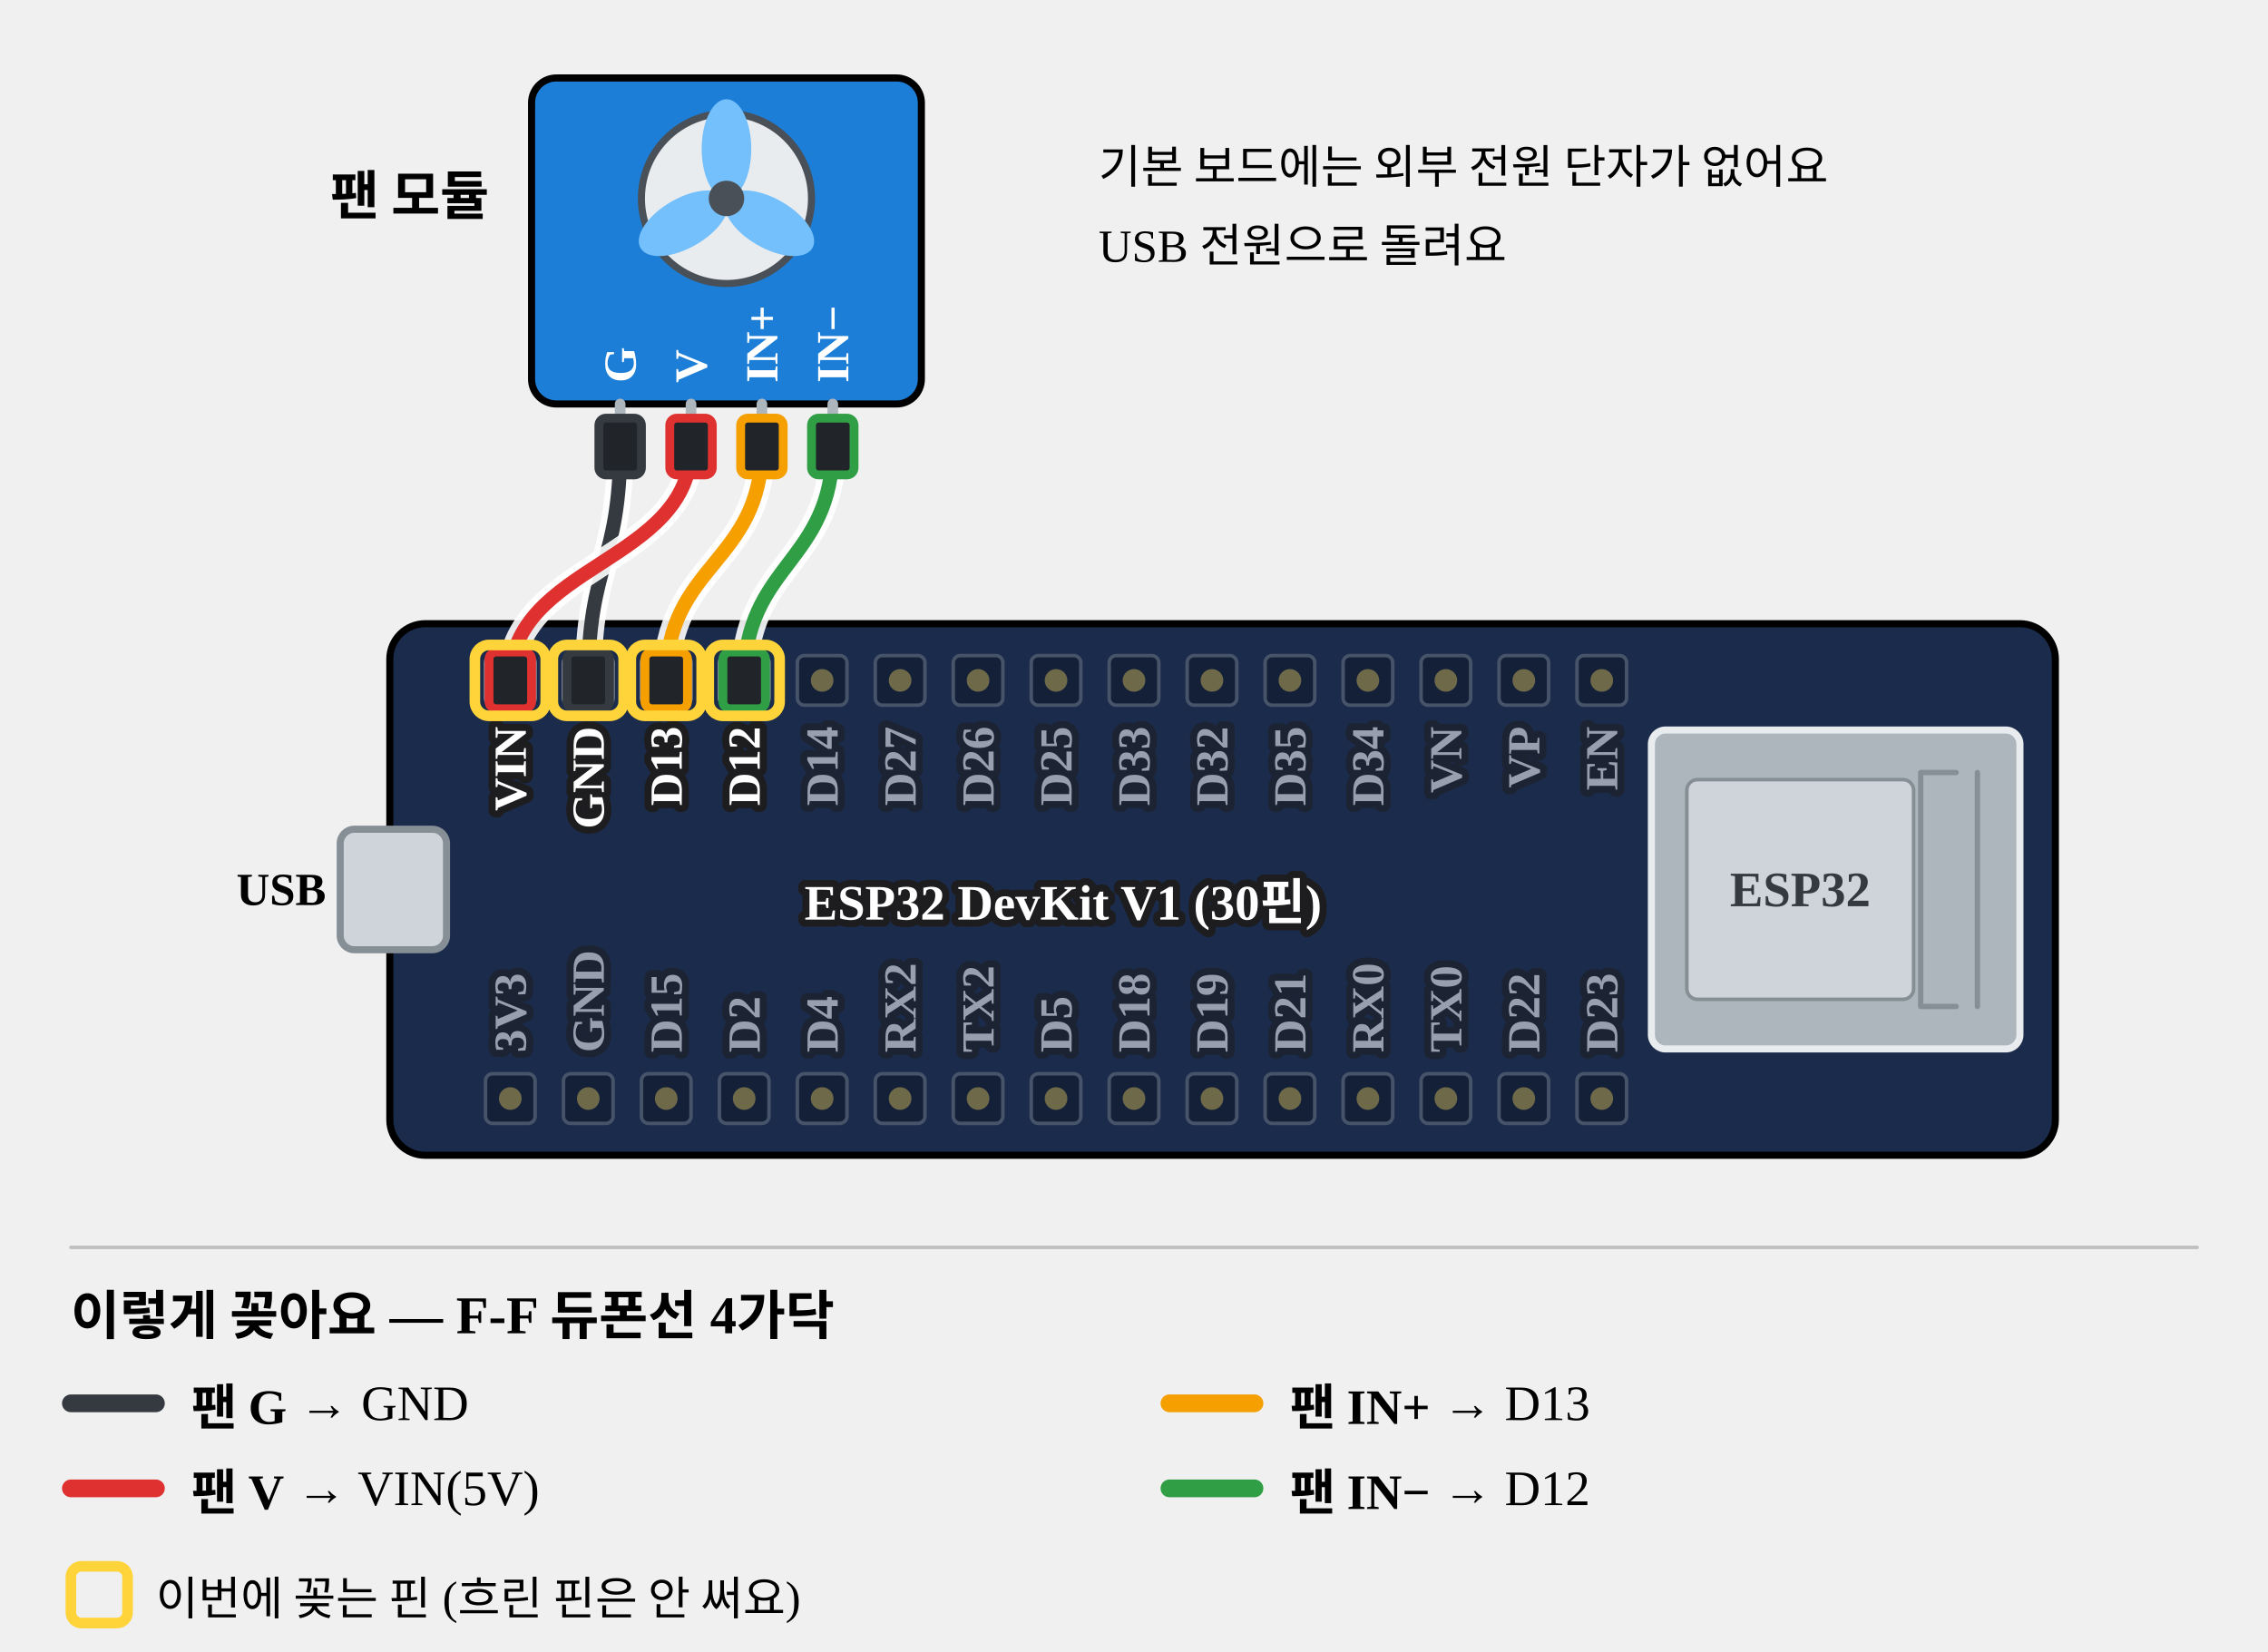
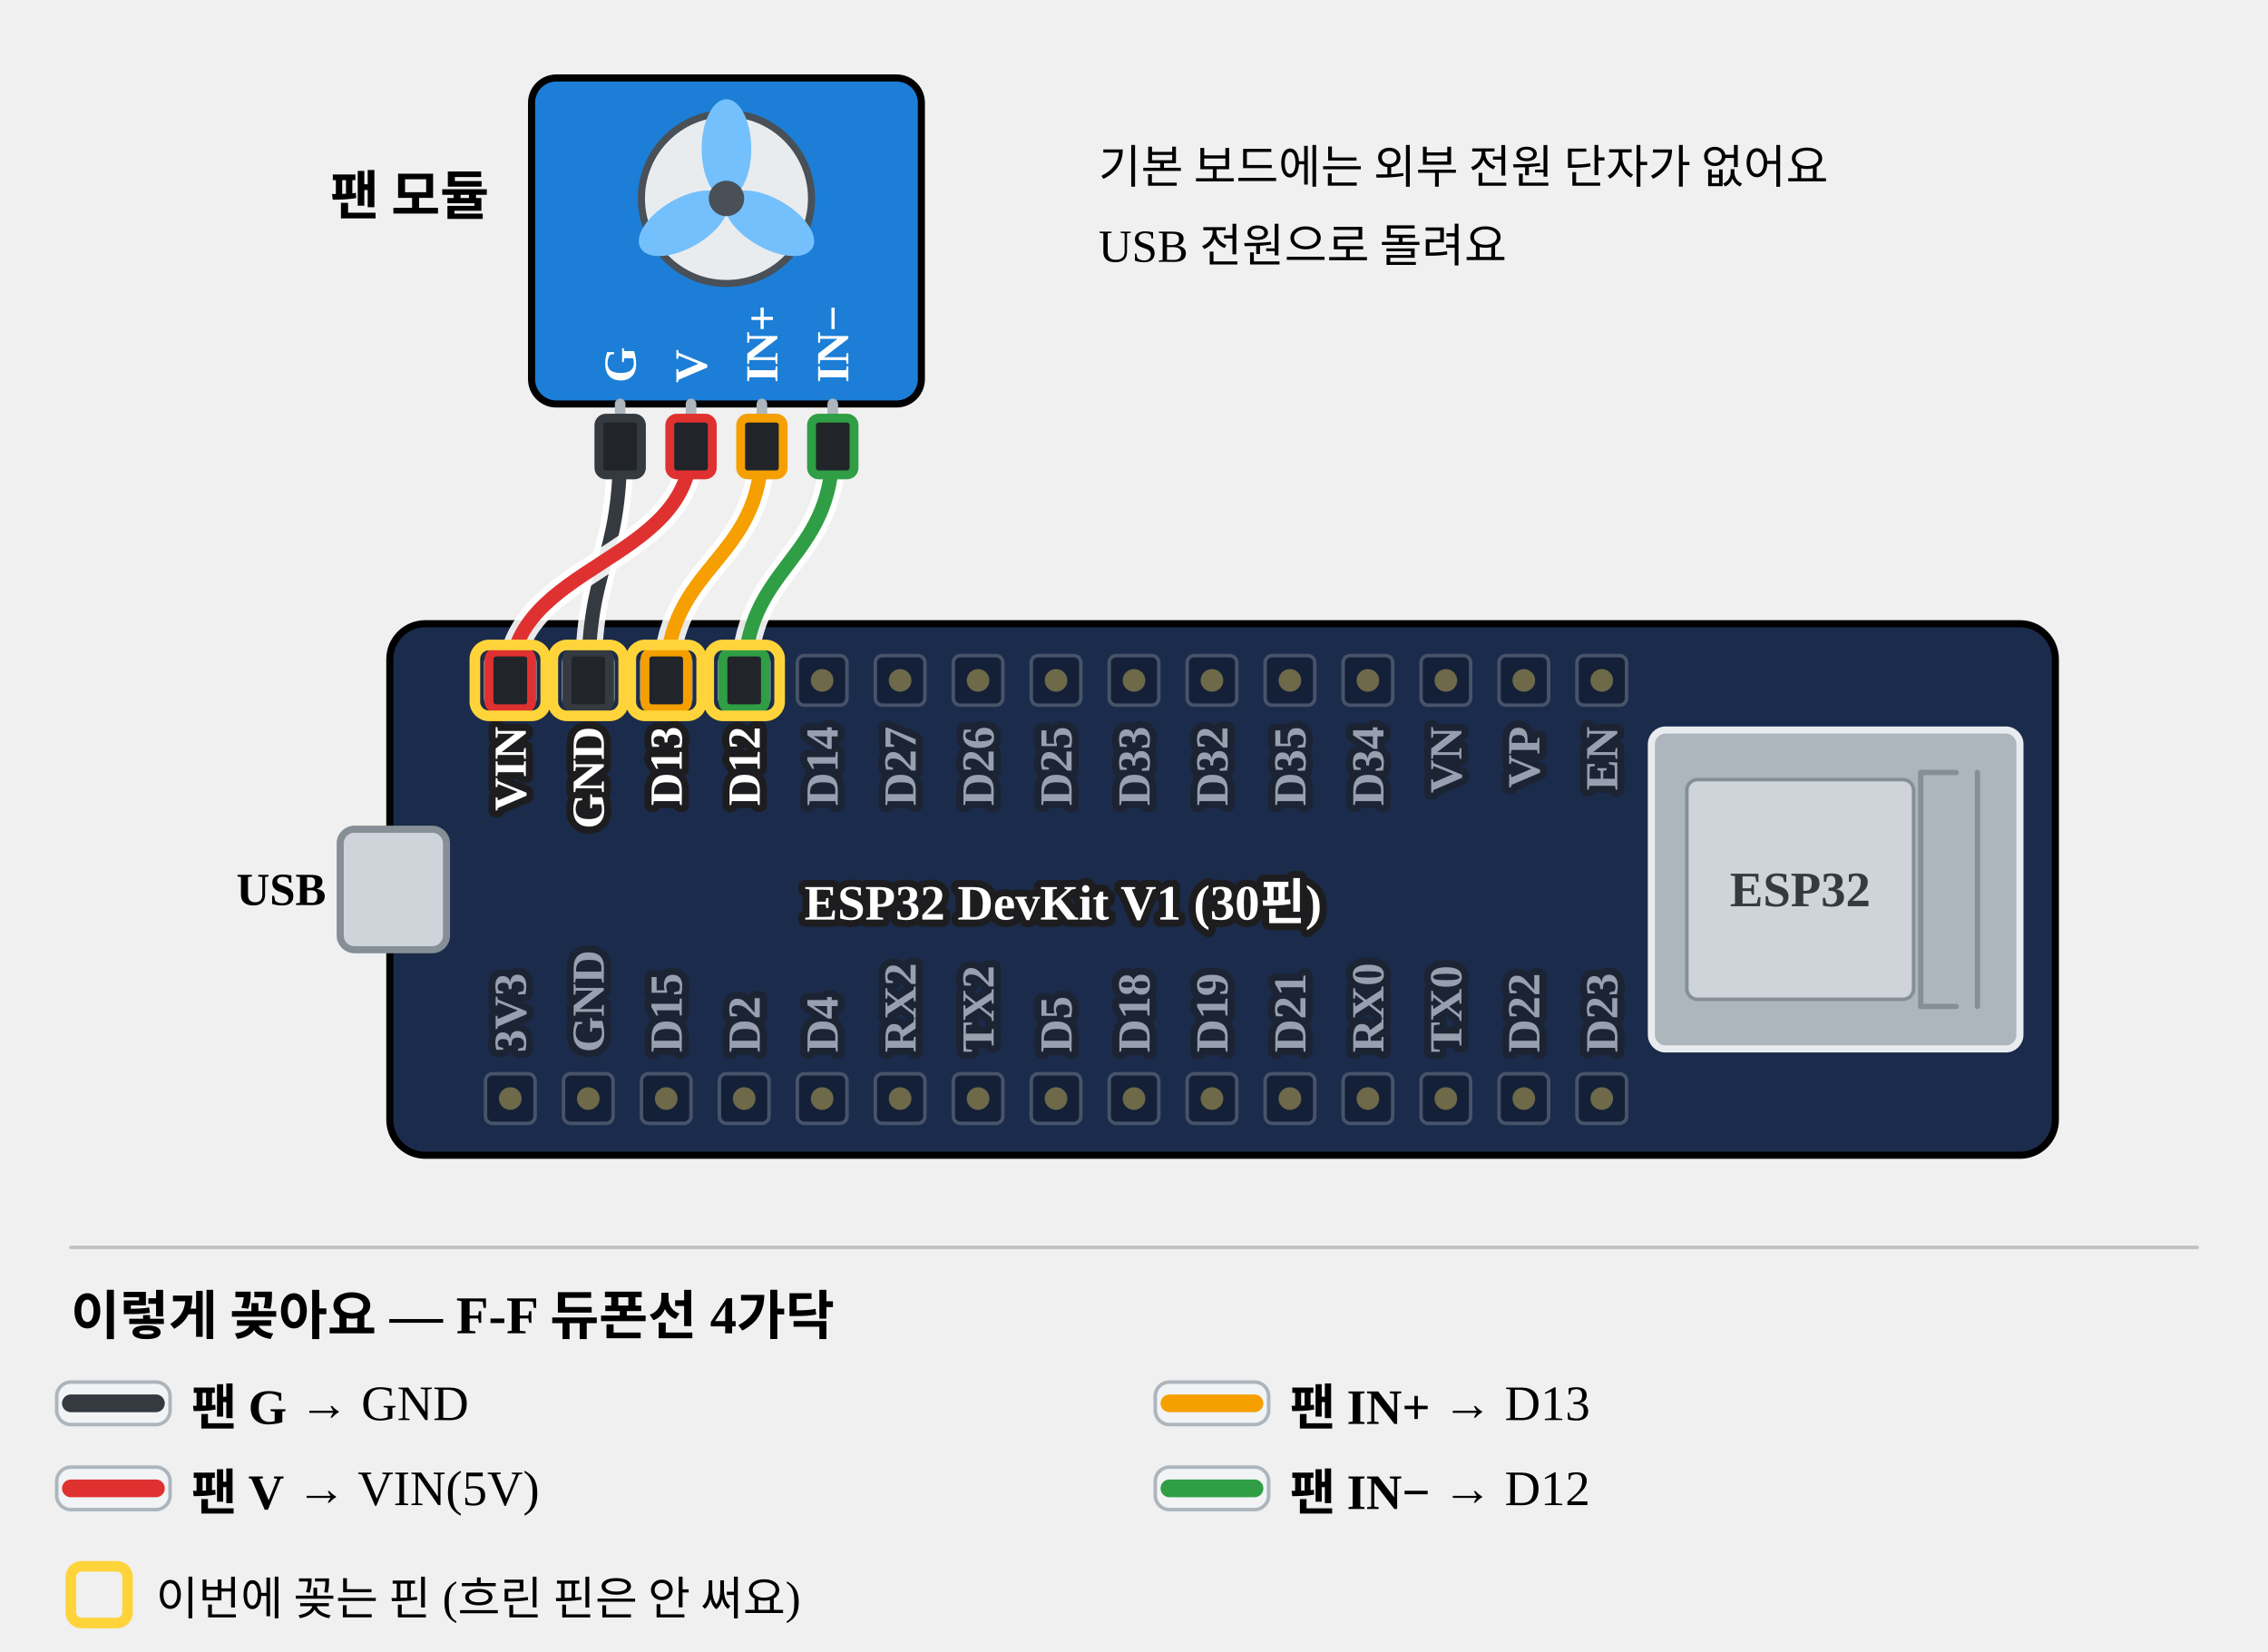
<svg xmlns="http://www.w3.org/2000/svg" viewBox="0 0 640 466" role="img" aria-labelledby="fwk-title" font-family="inherit" fill="none" stroke="currentColor" stroke-width="2" stroke-linecap="round" stroke-linejoin="round">
  <rect x="110" y="176" width="470" height="150" rx="10" fill="#1b2b4b" stroke="currentColor" />
  <rect x="96" y="234" width="30" height="34" rx="4" fill="#ced4da" stroke="#868e96" />
  <rect x="466" y="206" width="104" height="90" rx="4" fill="#adb5bd" stroke="#e9ecef" />
  <path d="M552 218 h-10 v66 h10 M558 218 v66" stroke="#868e96" stroke-width="1.5" />
  <rect x="476" y="220" width="64" height="62" rx="3" fill="#ced4da" stroke="#868e96" stroke-width="1" />
  <text x="508" y="251" text-anchor="middle" dominant-baseline="central" font-size="14" font-weight="700" fill="#343a40" stroke="none">ESP32</text>
  <g opacity="1">
    <rect x="137" y="185" width="14" height="14" rx="2" fill="#0b0f19" stroke="#868e96" stroke-width="1" />
    <circle cx="144" cy="192" r="3.2" fill="#e8c547" stroke="none" />
  </g>
  <g opacity="1">
    <rect x="159" y="185" width="14" height="14" rx="2" fill="#0b0f19" stroke="#868e96" stroke-width="1" />
    <circle cx="166" cy="192" r="3.2" fill="#e8c547" stroke="none" />
  </g>
  <g opacity="1">
    <rect x="181" y="185" width="14" height="14" rx="2" fill="#0b0f19" stroke="#868e96" stroke-width="1" />
    <circle cx="188" cy="192" r="3.2" fill="#e8c547" stroke="none" />
  </g>
  <g opacity="1">
    <rect x="203" y="185" width="14" height="14" rx="2" fill="#0b0f19" stroke="#868e96" stroke-width="1" />
    <circle cx="210" cy="192" r="3.2" fill="#e8c547" stroke="none" />
  </g>
  <g opacity="0.4">
    <rect x="225" y="185" width="14" height="14" rx="2" fill="#0b0f19" stroke="#868e96" stroke-width="1" />
    <circle cx="232" cy="192" r="3.2" fill="#e8c547" stroke="none" />
  </g>
  <g opacity="0.4">
    <rect x="247" y="185" width="14" height="14" rx="2" fill="#0b0f19" stroke="#868e96" stroke-width="1" />
    <circle cx="254" cy="192" r="3.2" fill="#e8c547" stroke="none" />
  </g>
  <g opacity="0.4">
    <rect x="269" y="185" width="14" height="14" rx="2" fill="#0b0f19" stroke="#868e96" stroke-width="1" />
    <circle cx="276" cy="192" r="3.2" fill="#e8c547" stroke="none" />
  </g>
  <g opacity="0.4">
    <rect x="291" y="185" width="14" height="14" rx="2" fill="#0b0f19" stroke="#868e96" stroke-width="1" />
    <circle cx="298" cy="192" r="3.2" fill="#e8c547" stroke="none" />
  </g>
  <g opacity="0.4">
    <rect x="313" y="185" width="14" height="14" rx="2" fill="#0b0f19" stroke="#868e96" stroke-width="1" />
    <circle cx="320" cy="192" r="3.2" fill="#e8c547" stroke="none" />
  </g>
  <g opacity="0.4">
    <rect x="335" y="185" width="14" height="14" rx="2" fill="#0b0f19" stroke="#868e96" stroke-width="1" />
    <circle cx="342" cy="192" r="3.2" fill="#e8c547" stroke="none" />
  </g>
  <g opacity="0.4">
    <rect x="357" y="185" width="14" height="14" rx="2" fill="#0b0f19" stroke="#868e96" stroke-width="1" />
    <circle cx="364" cy="192" r="3.2" fill="#e8c547" stroke="none" />
  </g>
  <g opacity="0.4">
    <rect x="379" y="185" width="14" height="14" rx="2" fill="#0b0f19" stroke="#868e96" stroke-width="1" />
    <circle cx="386" cy="192" r="3.2" fill="#e8c547" stroke="none" />
  </g>
  <g opacity="0.4">
    <rect x="401" y="185" width="14" height="14" rx="2" fill="#0b0f19" stroke="#868e96" stroke-width="1" />
    <circle cx="408" cy="192" r="3.2" fill="#e8c547" stroke="none" />
  </g>
  <g opacity="0.4">
    <rect x="423" y="185" width="14" height="14" rx="2" fill="#0b0f19" stroke="#868e96" stroke-width="1" />
    <circle cx="430" cy="192" r="3.2" fill="#e8c547" stroke="none" />
  </g>
  <g opacity="0.4">
    <rect x="445" y="185" width="14" height="14" rx="2" fill="#0b0f19" stroke="#868e96" stroke-width="1" />
    <circle cx="452" cy="192" r="3.2" fill="#e8c547" stroke="none" />
  </g>
  <g opacity="0.4">
    <rect x="137" y="303" width="14" height="14" rx="2" fill="#0b0f19" stroke="#868e96" stroke-width="1" />
    <circle cx="144" cy="310" r="3.2" fill="#e8c547" stroke="none" />
  </g>
  <g opacity="0.4">
    <rect x="159" y="303" width="14" height="14" rx="2" fill="#0b0f19" stroke="#868e96" stroke-width="1" />
    <circle cx="166" cy="310" r="3.2" fill="#e8c547" stroke="none" />
  </g>
  <g opacity="0.4">
    <rect x="181" y="303" width="14" height="14" rx="2" fill="#0b0f19" stroke="#868e96" stroke-width="1" />
    <circle cx="188" cy="310" r="3.2" fill="#e8c547" stroke="none" />
  </g>
  <g opacity="0.4">
    <rect x="203" y="303" width="14" height="14" rx="2" fill="#0b0f19" stroke="#868e96" stroke-width="1" />
    <circle cx="210" cy="310" r="3.2" fill="#e8c547" stroke="none" />
  </g>
  <g opacity="0.4">
    <rect x="225" y="303" width="14" height="14" rx="2" fill="#0b0f19" stroke="#868e96" stroke-width="1" />
    <circle cx="232" cy="310" r="3.2" fill="#e8c547" stroke="none" />
  </g>
  <g opacity="0.4">
    <rect x="247" y="303" width="14" height="14" rx="2" fill="#0b0f19" stroke="#868e96" stroke-width="1" />
    <circle cx="254" cy="310" r="3.2" fill="#e8c547" stroke="none" />
  </g>
  <g opacity="0.4">
    <rect x="269" y="303" width="14" height="14" rx="2" fill="#0b0f19" stroke="#868e96" stroke-width="1" />
    <circle cx="276" cy="310" r="3.2" fill="#e8c547" stroke="none" />
  </g>
  <g opacity="0.4">
    <rect x="291" y="303" width="14" height="14" rx="2" fill="#0b0f19" stroke="#868e96" stroke-width="1" />
    <circle cx="298" cy="310" r="3.2" fill="#e8c547" stroke="none" />
  </g>
  <g opacity="0.4">
    <rect x="313" y="303" width="14" height="14" rx="2" fill="#0b0f19" stroke="#868e96" stroke-width="1" />
    <circle cx="320" cy="310" r="3.2" fill="#e8c547" stroke="none" />
  </g>
  <g opacity="0.4">
    <rect x="335" y="303" width="14" height="14" rx="2" fill="#0b0f19" stroke="#868e96" stroke-width="1" />
    <circle cx="342" cy="310" r="3.2" fill="#e8c547" stroke="none" />
  </g>
  <g opacity="0.4">
    <rect x="357" y="303" width="14" height="14" rx="2" fill="#0b0f19" stroke="#868e96" stroke-width="1" />
    <circle cx="364" cy="310" r="3.2" fill="#e8c547" stroke="none" />
  </g>
  <g opacity="0.4">
    <rect x="379" y="303" width="14" height="14" rx="2" fill="#0b0f19" stroke="#868e96" stroke-width="1" />
    <circle cx="386" cy="310" r="3.2" fill="#e8c547" stroke="none" />
  </g>
  <g opacity="0.4">
    <rect x="401" y="303" width="14" height="14" rx="2" fill="#0b0f19" stroke="#868e96" stroke-width="1" />
    <circle cx="408" cy="310" r="3.2" fill="#e8c547" stroke="none" />
  </g>
  <g opacity="0.4">
    <rect x="423" y="303" width="14" height="14" rx="2" fill="#0b0f19" stroke="#868e96" stroke-width="1" />
    <circle cx="430" cy="310" r="3.2" fill="#e8c547" stroke="none" />
  </g>
  <g opacity="0.4">
    <rect x="445" y="303" width="14" height="14" rx="2" fill="#0b0f19" stroke="#868e96" stroke-width="1" />
    <circle cx="452" cy="310" r="3.2" fill="#e8c547" stroke="none" />
  </g>
  <rect x="150" y="22" width="110" height="92" rx="7" fill="#1c7ed6" stroke="currentColor" />
  <circle cx="205" cy="56" r="24" fill="#e9ecef" stroke="#495057" />
  <ellipse cx="205" cy="42" rx="7" ry="14" fill="#74c0fc" stroke="none" transform="rotate(0 205 56)" />
  <ellipse cx="205" cy="42" rx="7" ry="14" fill="#74c0fc" stroke="none" transform="rotate(120 205 56)" />
  <ellipse cx="205" cy="42" rx="7" ry="14" fill="#74c0fc" stroke="none" transform="rotate(240 205 56)" />
  <circle cx="205" cy="56" r="5" fill="#495057" stroke="none" />
  <path d="M175 114 V126" stroke="#adb5bd" stroke-width="3" />
  <text x="175" y="108" transform="rotate(-90 175 108)" dominant-baseline="central" font-size="13" font-weight="700" fill="#ffffff" stroke="none">G</text>
  <path d="M195 114 V126" stroke="#adb5bd" stroke-width="3" />
  <text x="195" y="108" transform="rotate(-90 195 108)" dominant-baseline="central" font-size="13" font-weight="700" fill="#ffffff" stroke="none">V</text>
  <path d="M215 114 V126" stroke="#adb5bd" stroke-width="3" />
  <text x="215" y="108" transform="rotate(-90 215 108)" dominant-baseline="central" font-size="13" font-weight="700" fill="#ffffff" stroke="none">IN+</text>
  <path d="M235 114 V126" stroke="#adb5bd" stroke-width="3" />
  <text x="235" y="108" transform="rotate(-90 235 108)" dominant-baseline="central" font-size="13" font-weight="700" fill="#ffffff" stroke="none">IN−</text>
  <text x="138" y="54" text-anchor="end" dominant-baseline="central" font-size="15" font-weight="700" fill="currentColor" stroke="none">팬 모듈</text>
  <text x="310" y="46" text-anchor="start" dominant-baseline="central" font-size="13" fill="currentColor" stroke="none">기본 보드에는 외부 전원 단자가 없어요</text>
  <text x="310" y="66" text-anchor="start" dominant-baseline="central" font-size="13" fill="currentColor" stroke="none">USB 전원으로 돌려요</text>
  <path d="M175 126 C175 159 166 159 166 192" stroke="#ffffff" stroke-width="7.5" stroke-opacity="0.9" />
  <path d="M175 126 C175 159 166 159 166 192" stroke="#343a40" stroke-width="4" />
  <rect x="169" y="118" width="12" height="16" rx="2" fill="#212529" stroke="#343a40" stroke-width="2.5" />
  <rect x="160" y="184" width="12" height="16" rx="2" fill="#212529" stroke="#343a40" stroke-width="2.5" />
  <path d="M195 126 C195 159 144 159 144 192" stroke="#ffffff" stroke-width="7.5" stroke-opacity="0.9" />
  <path d="M195 126 C195 159 144 159 144 192" stroke="#e03131" stroke-width="4" />
  <rect x="189" y="118" width="12" height="16" rx="2" fill="#212529" stroke="#e03131" stroke-width="2.5" />
  <rect x="138" y="184" width="12" height="16" rx="2" fill="#212529" stroke="#e03131" stroke-width="2.5" />
  <path d="M215 126 C215 159 188 159 188 192" stroke="#ffffff" stroke-width="7.5" stroke-opacity="0.9" />
  <path d="M215 126 C215 159 188 159 188 192" stroke="#f59f00" stroke-width="4" />
  <rect x="209" y="118" width="12" height="16" rx="2" fill="#212529" stroke="#f59f00" stroke-width="2.5" />
  <rect x="182" y="184" width="12" height="16" rx="2" fill="#212529" stroke="#f59f00" stroke-width="2.5" />
  <path d="M235 126 C235 159 210 159 210 192" stroke="#ffffff" stroke-width="7.5" stroke-opacity="0.9" />
  <path d="M235 126 C235 159 210 159 210 192" stroke="#2f9e44" stroke-width="4" />
  <rect x="229" y="118" width="12" height="16" rx="2" fill="#212529" stroke="#2f9e44" stroke-width="2.5" />
  <rect x="204" y="184" width="12" height="16" rx="2" fill="#212529" stroke="#2f9e44" stroke-width="2.5" />
  <text x="92" y="251" text-anchor="end" dominant-baseline="central" font-size="13" font-weight="700" fill="currentColor" stroke="none">USB</text>
  <text x="300" y="251" text-anchor="middle" dominant-baseline="central" font-size="14" font-weight="700" fill="#ffffff" stroke="#1d1d1f" stroke-width="4" paint-order="stroke" opacity="1">ESP32 DevKit V1 (30핀)</text>
  <text x="144" y="205" transform="rotate(-90 144 205)" text-anchor="end" dominant-baseline="central" font-size="13" font-weight="700" fill="#ffffff" stroke="#1d1d1f" stroke-width="4" paint-order="stroke" opacity="1">VIN</text>
  <text x="166" y="205" transform="rotate(-90 166 205)" text-anchor="end" dominant-baseline="central" font-size="13" font-weight="700" fill="#ffffff" stroke="#1d1d1f" stroke-width="4" paint-order="stroke" opacity="1">GND</text>
  <text x="188" y="205" transform="rotate(-90 188 205)" text-anchor="end" dominant-baseline="central" font-size="13" font-weight="700" fill="#ffffff" stroke="#1d1d1f" stroke-width="4" paint-order="stroke" opacity="1">D13</text>
  <text x="210" y="205" transform="rotate(-90 210 205)" text-anchor="end" dominant-baseline="central" font-size="13" font-weight="700" fill="#ffffff" stroke="#1d1d1f" stroke-width="4" paint-order="stroke" opacity="1">D12</text>
  <text x="232" y="205" transform="rotate(-90 232 205)" text-anchor="end" dominant-baseline="central" font-size="13" font-weight="700" fill="#ffffff" stroke="#1d1d1f" stroke-width="4" paint-order="stroke" opacity="0.55">D14</text>
  <text x="254" y="205" transform="rotate(-90 254 205)" text-anchor="end" dominant-baseline="central" font-size="13" font-weight="700" fill="#ffffff" stroke="#1d1d1f" stroke-width="4" paint-order="stroke" opacity="0.55">D27</text>
  <text x="276" y="205" transform="rotate(-90 276 205)" text-anchor="end" dominant-baseline="central" font-size="13" font-weight="700" fill="#ffffff" stroke="#1d1d1f" stroke-width="4" paint-order="stroke" opacity="0.55">D26</text>
  <text x="298" y="205" transform="rotate(-90 298 205)" text-anchor="end" dominant-baseline="central" font-size="13" font-weight="700" fill="#ffffff" stroke="#1d1d1f" stroke-width="4" paint-order="stroke" opacity="0.55">D25</text>
  <text x="320" y="205" transform="rotate(-90 320 205)" text-anchor="end" dominant-baseline="central" font-size="13" font-weight="700" fill="#ffffff" stroke="#1d1d1f" stroke-width="4" paint-order="stroke" opacity="0.55">D33</text>
  <text x="342" y="205" transform="rotate(-90 342 205)" text-anchor="end" dominant-baseline="central" font-size="13" font-weight="700" fill="#ffffff" stroke="#1d1d1f" stroke-width="4" paint-order="stroke" opacity="0.55">D32</text>
  <text x="364" y="205" transform="rotate(-90 364 205)" text-anchor="end" dominant-baseline="central" font-size="13" font-weight="700" fill="#ffffff" stroke="#1d1d1f" stroke-width="4" paint-order="stroke" opacity="0.55">D35</text>
  <text x="386" y="205" transform="rotate(-90 386 205)" text-anchor="end" dominant-baseline="central" font-size="13" font-weight="700" fill="#ffffff" stroke="#1d1d1f" stroke-width="4" paint-order="stroke" opacity="0.55">D34</text>
  <text x="408" y="205" transform="rotate(-90 408 205)" text-anchor="end" dominant-baseline="central" font-size="13" font-weight="700" fill="#ffffff" stroke="#1d1d1f" stroke-width="4" paint-order="stroke" opacity="0.55">VN</text>
  <text x="430" y="205" transform="rotate(-90 430 205)" text-anchor="end" dominant-baseline="central" font-size="13" font-weight="700" fill="#ffffff" stroke="#1d1d1f" stroke-width="4" paint-order="stroke" opacity="0.55">VP</text>
  <text x="452" y="205" transform="rotate(-90 452 205)" text-anchor="end" dominant-baseline="central" font-size="13" font-weight="700" fill="#ffffff" stroke="#1d1d1f" stroke-width="4" paint-order="stroke" opacity="0.55">EN</text>
  <text x="144" y="297" transform="rotate(-90 144 297)" dominant-baseline="central" font-size="13" font-weight="700" fill="#ffffff" stroke="#1d1d1f" stroke-width="4" paint-order="stroke" opacity="0.55">3V3</text>
  <text x="166" y="297" transform="rotate(-90 166 297)" dominant-baseline="central" font-size="13" font-weight="700" fill="#ffffff" stroke="#1d1d1f" stroke-width="4" paint-order="stroke" opacity="0.55">GND</text>
  <text x="188" y="297" transform="rotate(-90 188 297)" dominant-baseline="central" font-size="13" font-weight="700" fill="#ffffff" stroke="#1d1d1f" stroke-width="4" paint-order="stroke" opacity="0.55">D15</text>
  <text x="210" y="297" transform="rotate(-90 210 297)" dominant-baseline="central" font-size="13" font-weight="700" fill="#ffffff" stroke="#1d1d1f" stroke-width="4" paint-order="stroke" opacity="0.55">D2</text>
  <text x="232" y="297" transform="rotate(-90 232 297)" dominant-baseline="central" font-size="13" font-weight="700" fill="#ffffff" stroke="#1d1d1f" stroke-width="4" paint-order="stroke" opacity="0.55">D4</text>
  <text x="254" y="297" transform="rotate(-90 254 297)" dominant-baseline="central" font-size="13" font-weight="700" fill="#ffffff" stroke="#1d1d1f" stroke-width="4" paint-order="stroke" opacity="0.55">RX2</text>
  <text x="276" y="297" transform="rotate(-90 276 297)" dominant-baseline="central" font-size="13" font-weight="700" fill="#ffffff" stroke="#1d1d1f" stroke-width="4" paint-order="stroke" opacity="0.55">TX2</text>
  <text x="298" y="297" transform="rotate(-90 298 297)" dominant-baseline="central" font-size="13" font-weight="700" fill="#ffffff" stroke="#1d1d1f" stroke-width="4" paint-order="stroke" opacity="0.55">D5</text>
  <text x="320" y="297" transform="rotate(-90 320 297)" dominant-baseline="central" font-size="13" font-weight="700" fill="#ffffff" stroke="#1d1d1f" stroke-width="4" paint-order="stroke" opacity="0.55">D18</text>
  <text x="342" y="297" transform="rotate(-90 342 297)" dominant-baseline="central" font-size="13" font-weight="700" fill="#ffffff" stroke="#1d1d1f" stroke-width="4" paint-order="stroke" opacity="0.55">D19</text>
  <text x="364" y="297" transform="rotate(-90 364 297)" dominant-baseline="central" font-size="13" font-weight="700" fill="#ffffff" stroke="#1d1d1f" stroke-width="4" paint-order="stroke" opacity="0.55">D21</text>
  <text x="386" y="297" transform="rotate(-90 386 297)" dominant-baseline="central" font-size="13" font-weight="700" fill="#ffffff" stroke="#1d1d1f" stroke-width="4" paint-order="stroke" opacity="0.55">RX0</text>
  <text x="408" y="297" transform="rotate(-90 408 297)" dominant-baseline="central" font-size="13" font-weight="700" fill="#ffffff" stroke="#1d1d1f" stroke-width="4" paint-order="stroke" opacity="0.55">TX0</text>
  <text x="430" y="297" transform="rotate(-90 430 297)" dominant-baseline="central" font-size="13" font-weight="700" fill="#ffffff" stroke="#1d1d1f" stroke-width="4" paint-order="stroke" opacity="0.55">D22</text>
  <text x="452" y="297" transform="rotate(-90 452 297)" dominant-baseline="central" font-size="13" font-weight="700" fill="#ffffff" stroke="#1d1d1f" stroke-width="4" paint-order="stroke" opacity="0.55">D23</text>
  <rect x="156" y="182" width="20" height="20" rx="4" fill="none" stroke="#ffd43b" stroke-width="3" />
  <rect x="134" y="182" width="20" height="20" rx="4" fill="none" stroke="#ffd43b" stroke-width="3" />
  <rect x="178" y="182" width="20" height="20" rx="4" fill="none" stroke="#ffd43b" stroke-width="3" />
  <rect x="200" y="182" width="20" height="20" rx="4" fill="none" stroke="#ffd43b" stroke-width="3" />
  <path d="M20 352 H620" stroke="currentColor" stroke-opacity="0.2" stroke-width="1" />
  <text x="20" y="370" dominant-baseline="central" font-size="15" font-weight="700" fill="currentColor" stroke="none">이렇게 꽂아요 — F-F 듀폰선 4가닥</text>
+   <rect x="16" y="390" width="32" height="12" rx="4" fill="#f1f3f5" stroke="#adb5bd" stroke-width="1" />
  <path d="M20 396 h24" stroke="#343a40" stroke-width="5" />
  <text x="54" y="396" dominant-baseline="central" font-size="14" fill="currentColor" stroke="none">
    <tspan font-weight="700">팬 G</tspan> → GND</text>
+   <rect x="16" y="414" width="32" height="12" rx="4" fill="#f1f3f5" stroke="#adb5bd" stroke-width="1" />
  <path d="M20 420 h24" stroke="#e03131" stroke-width="5" />
  <text x="54" y="420" dominant-baseline="central" font-size="14" fill="currentColor" stroke="none">
    <tspan font-weight="700">팬 V</tspan> → VIN(5V)</text>
+   <rect x="326" y="390" width="32" height="12" rx="4" fill="#f1f3f5" stroke="#adb5bd" stroke-width="1" />
  <path d="M330 396 h24" stroke="#f59f00" stroke-width="5" />
  <text x="364" y="396" dominant-baseline="central" font-size="14" fill="currentColor" stroke="none">
    <tspan font-weight="700">팬 IN+</tspan> → D13</text>
+   <rect x="326" y="414" width="32" height="12" rx="4" fill="#f1f3f5" stroke="#adb5bd" stroke-width="1" />
  <path d="M330 420 h24" stroke="#2f9e44" stroke-width="5" />
  <text x="364" y="420" dominant-baseline="central" font-size="14" fill="currentColor" stroke="none">
    <tspan font-weight="700">팬 IN−</tspan> → D12</text>
  <rect x="20" y="442" width="16" height="16" rx="3" fill="none" stroke="#ffd43b" stroke-width="3" />
  <text x="44" y="450" dominant-baseline="central" font-size="13" fill="currentColor" stroke="none">이번에 꽂는 핀 (흐린 핀은 안 써요)</text>
</svg>
